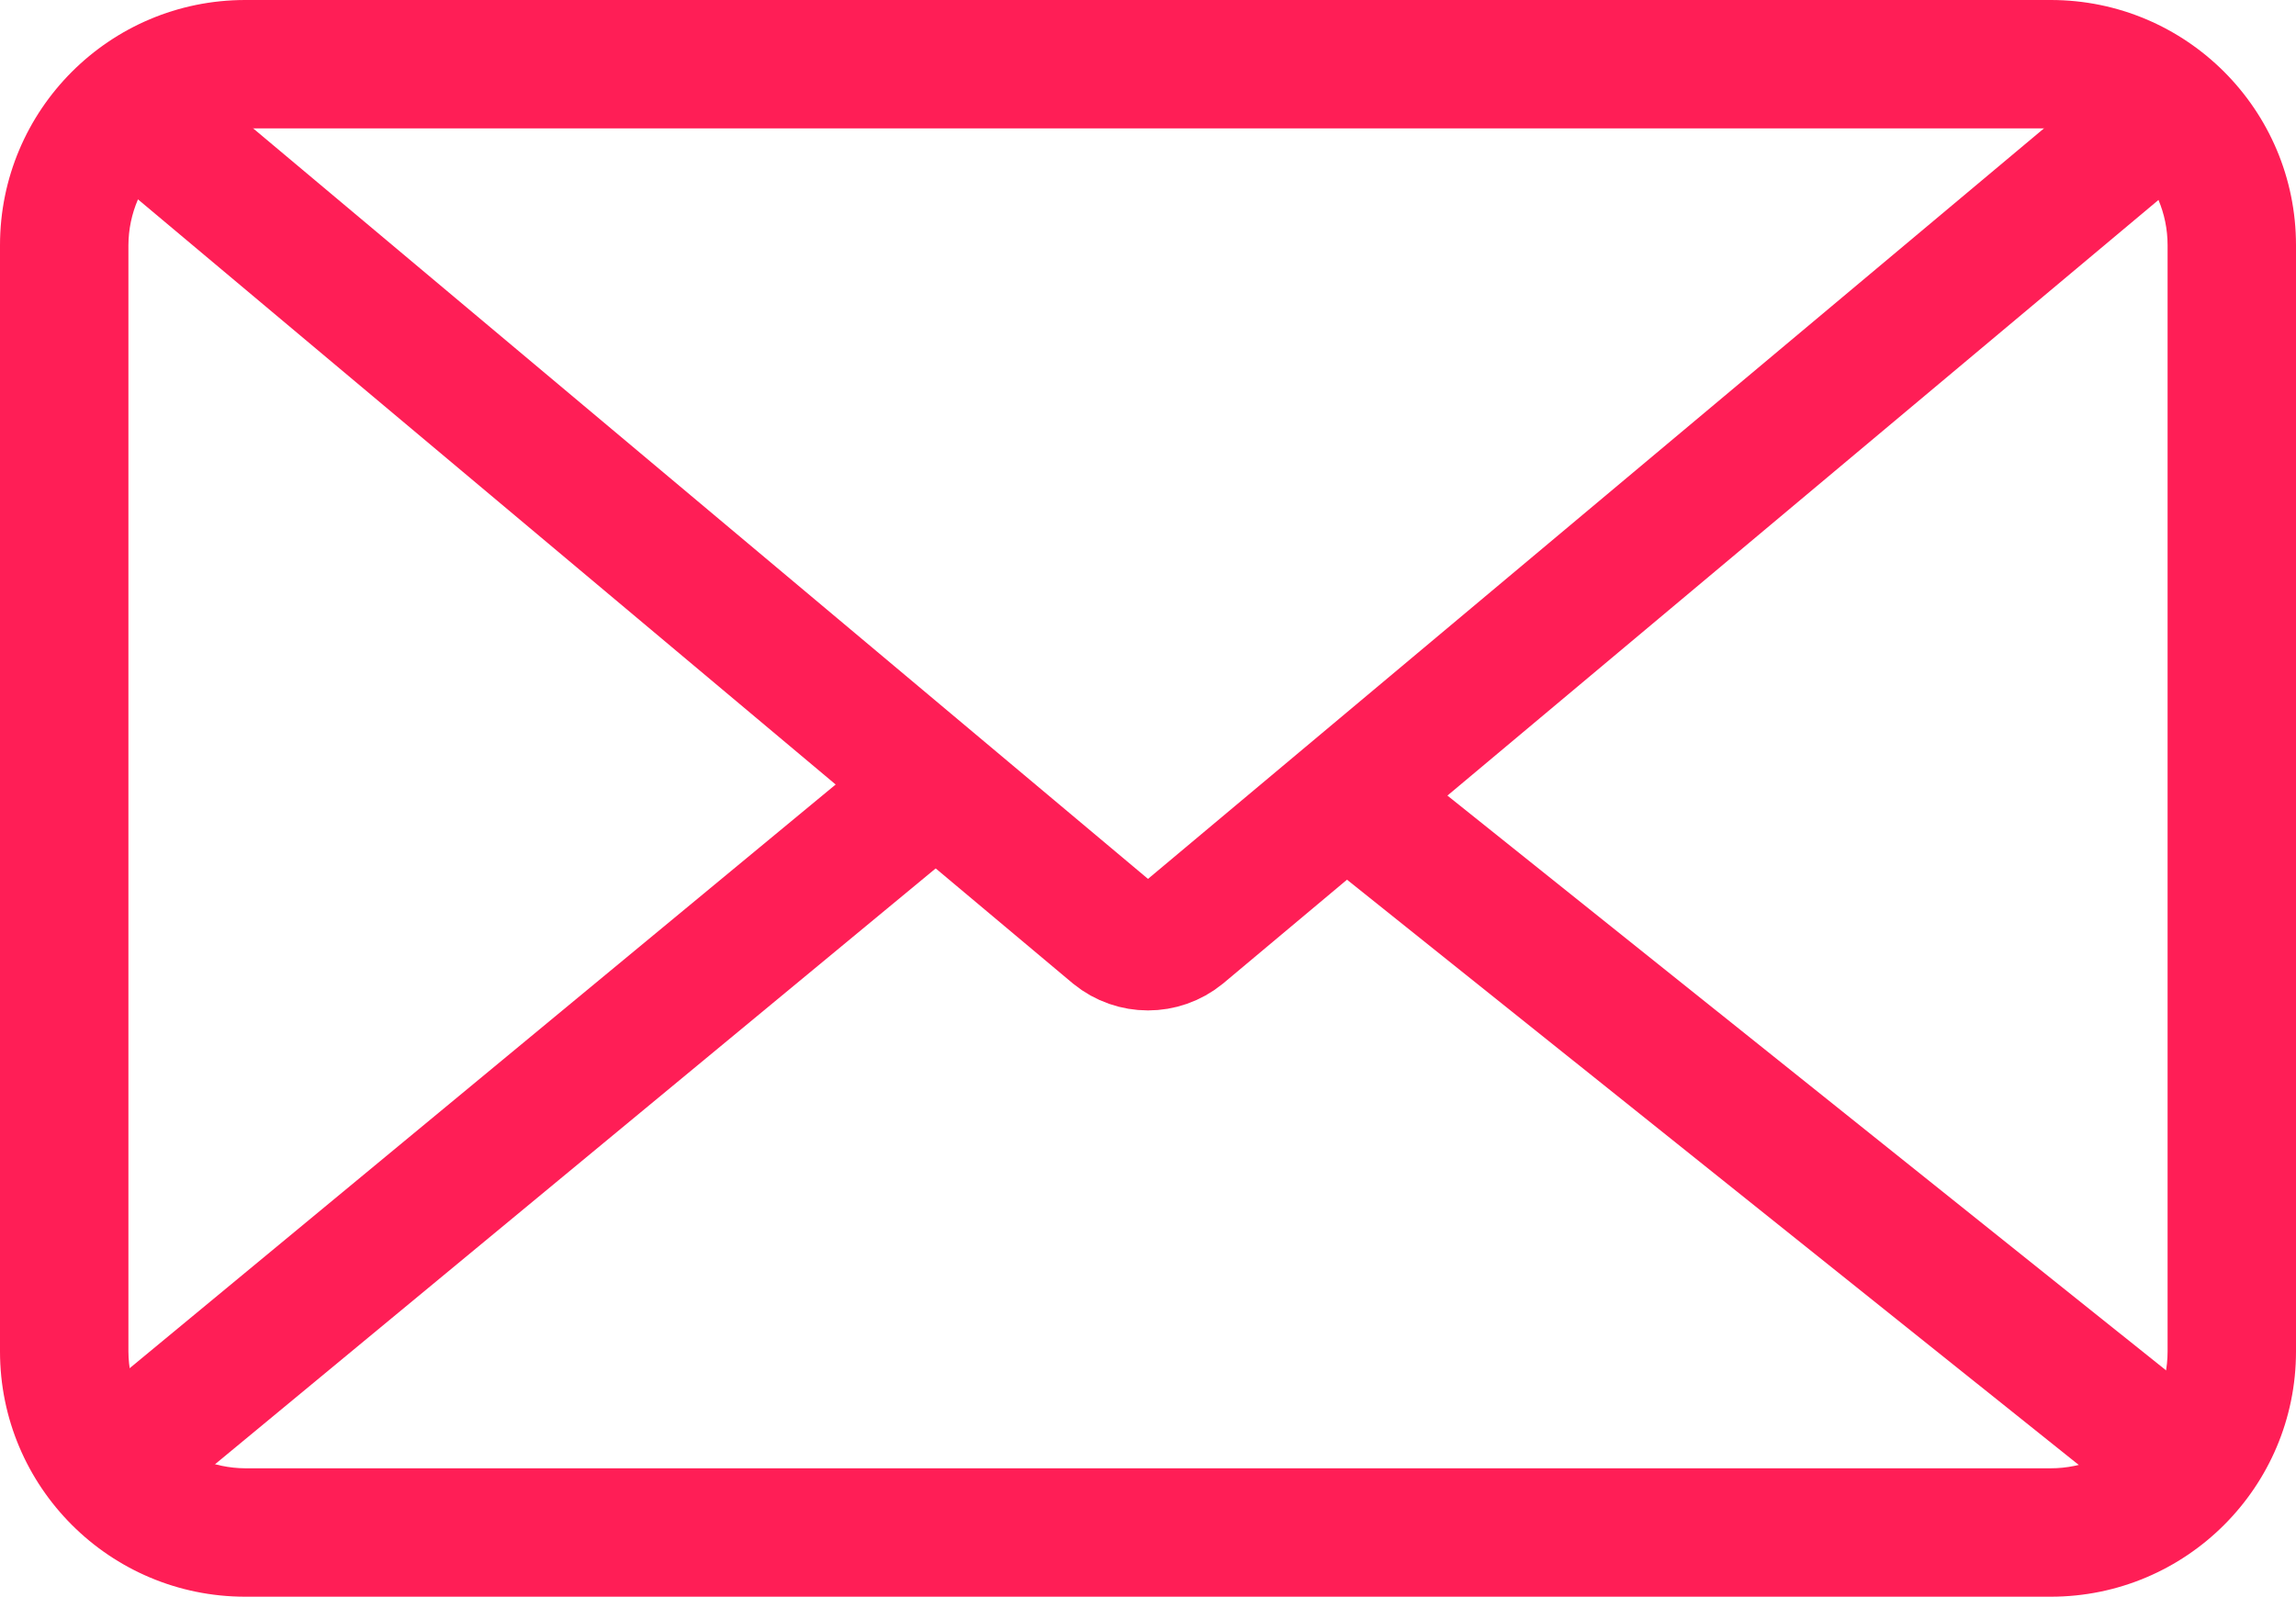
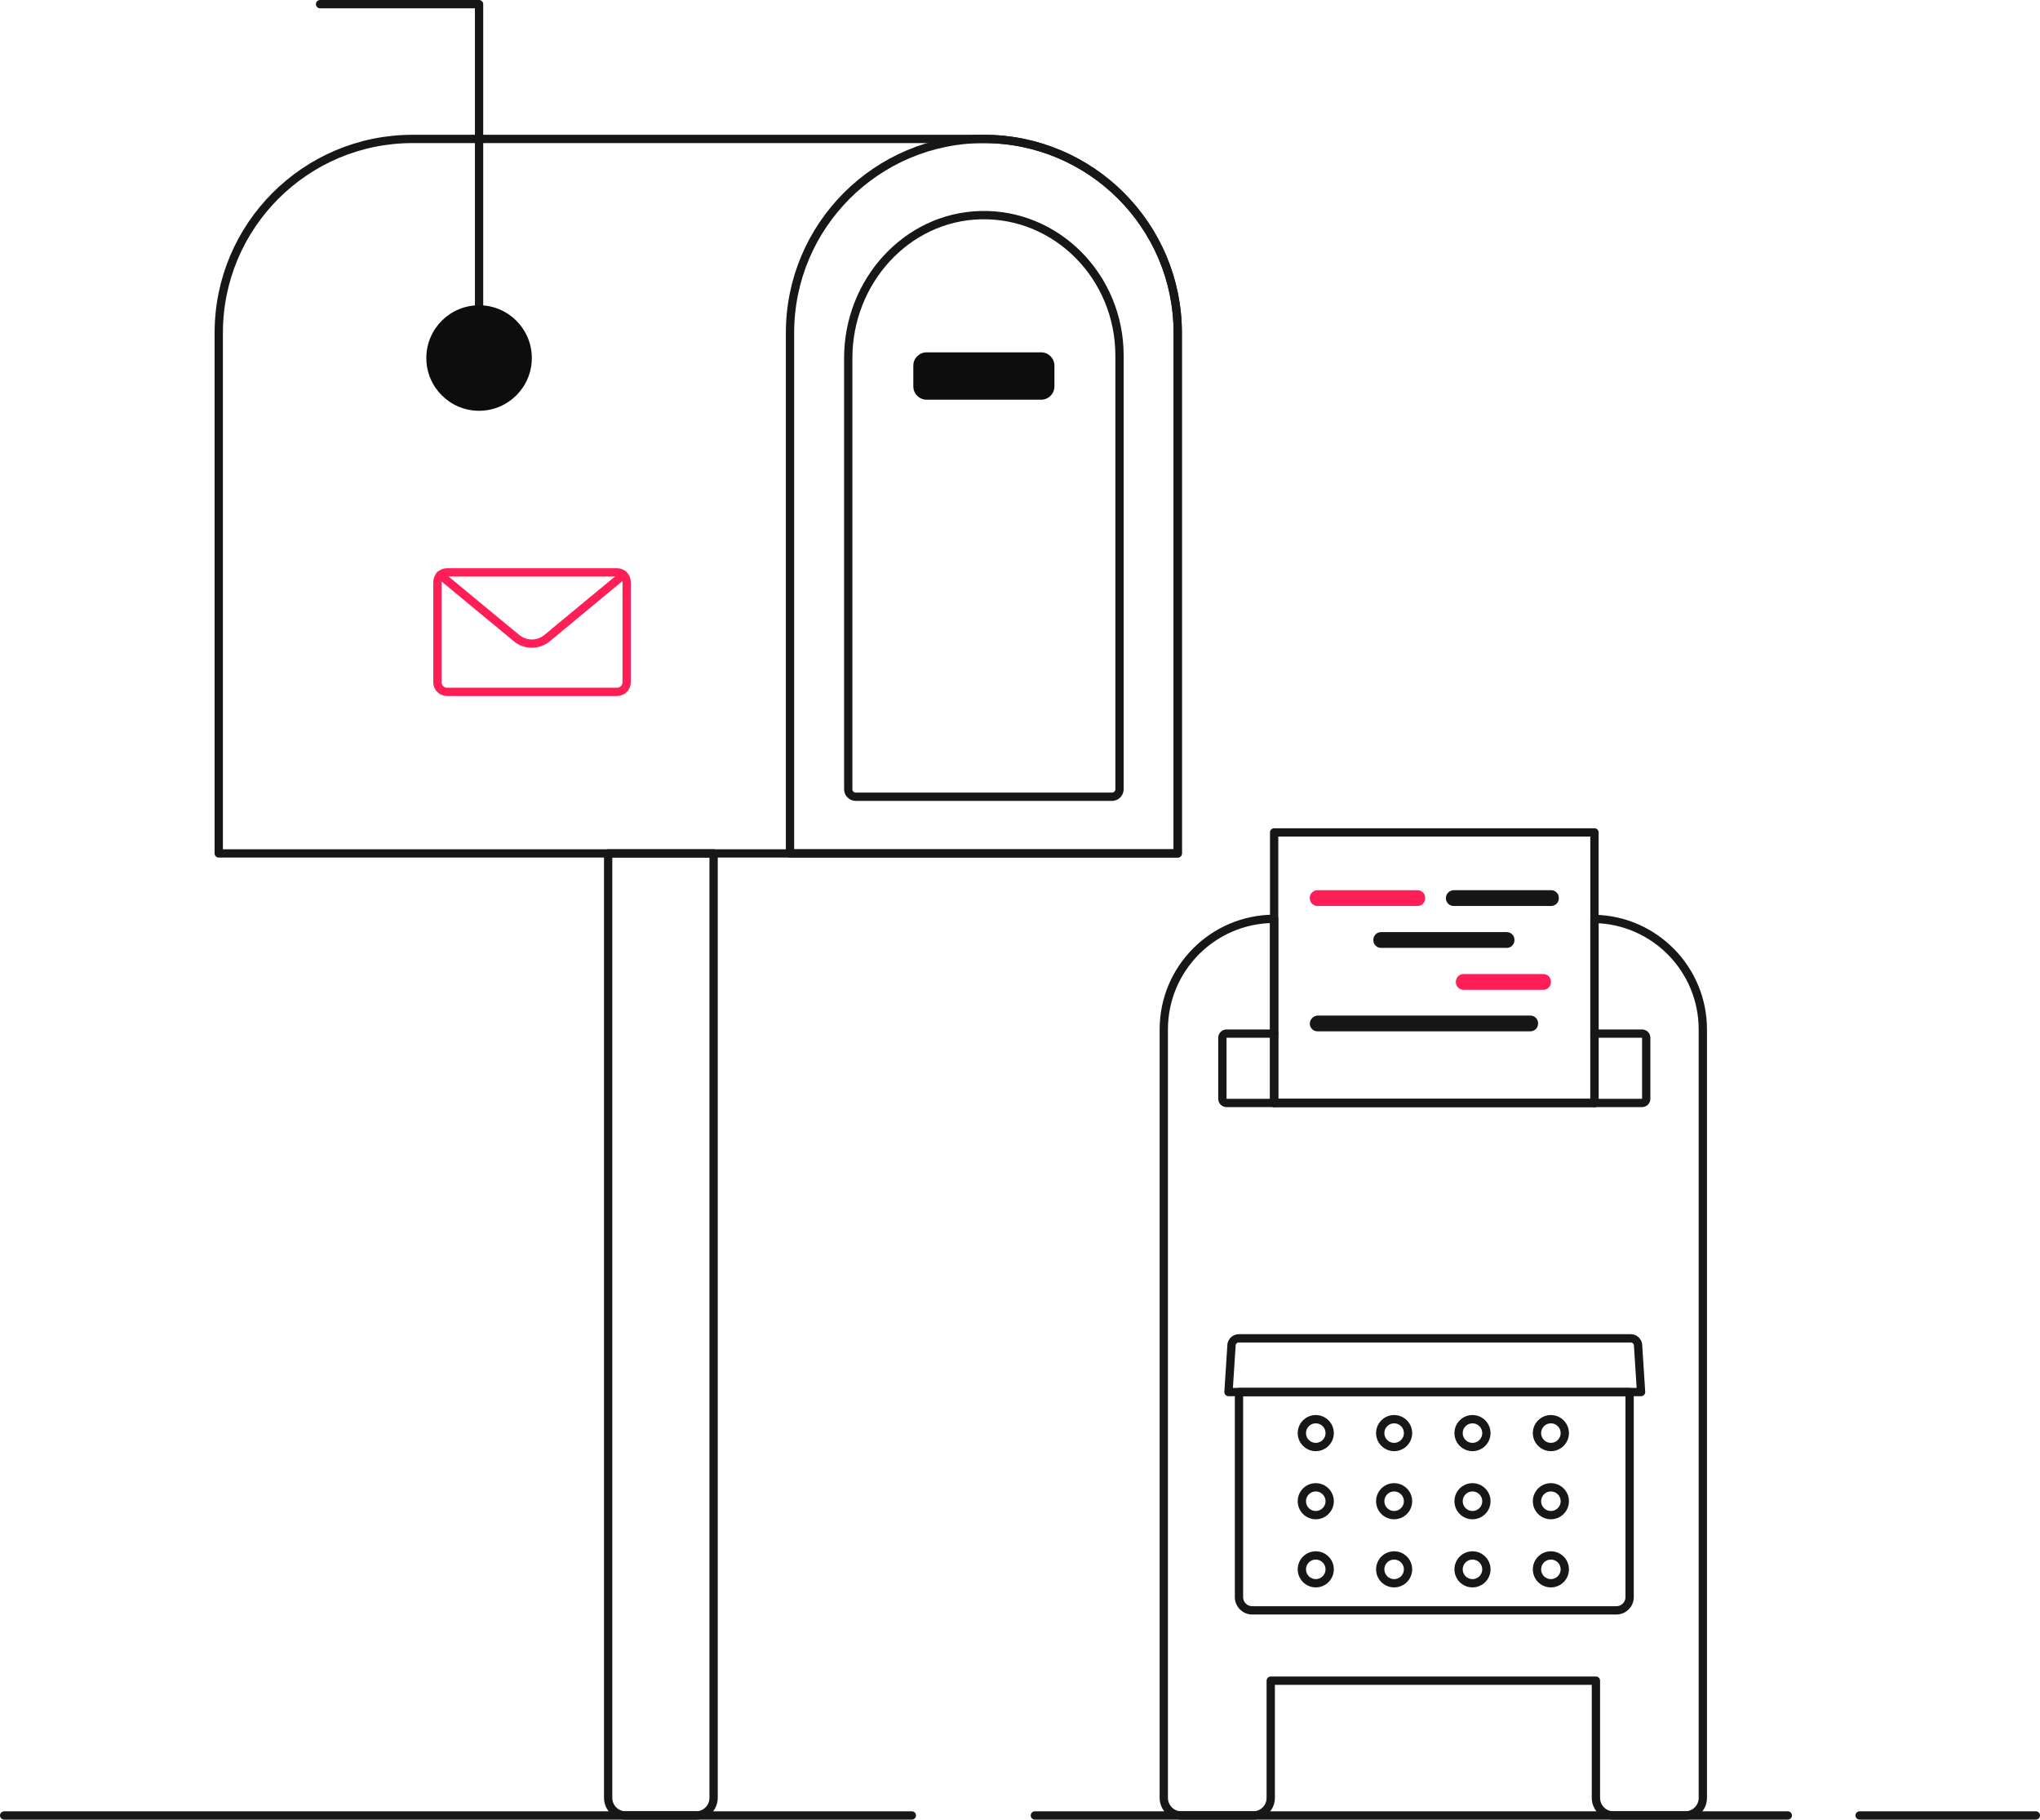
- <svg xmlns="http://www.w3.org/2000/svg" viewBox="0 0 35.76 24.87">
+ <svg xmlns="http://www.w3.org/2000/svg" viewBox="0 0 491.53 438.35">
  <defs>
-     <style>.cls-1{fill:none;stroke:#ff1e56;stroke-miterlimit:10;stroke-width:2px;}.cls-2{fill:#ff1e56;}</style>
+     <style>.cls-1,.cls-3,.cls-4{fill:none;stroke-linecap:round;stroke-width:2px;}.cls-1,.cls-4{stroke:#171717;}.cls-1,.cls-3{stroke-linejoin:round;}.cls-2{fill:#0d0d0d;}.cls-3{stroke:#ff1e56;}.cls-4{stroke-miterlimit:10;}.cls-5{fill:#ff1e56;}.cls-6{fill:#171717;}</style>
  </defs>
  <g id="Layer_2" data-name="Layer 2">
-     <g id="Layer_6" data-name="Layer 6">
-       <line class="cls-1" x1="34.48" y1="23.22" x2="20.99" y2="12.43" />
-       <line class="cls-1" x1="1.28" y1="23.22" x2="14.33" y2="12.43" />
-       <path class="cls-2" d="M31.94,2a1.82,1.82,0,0,1,1.82,1.82V21.05a1.82,1.82,0,0,1-1.82,1.82H3.82A1.83,1.83,0,0,1,2,21.05V3.82A1.83,1.83,0,0,1,3.82,2H31.94m0-2H3.82A3.82,3.82,0,0,0,0,3.82V21.05a3.82,3.82,0,0,0,3.82,3.82H31.94a3.82,3.82,0,0,0,3.82-3.82V3.82A3.82,3.82,0,0,0,31.94,0Z" />
-       <path class="cls-1" d="M1.66,1.39,17.35,14.55a.84.84,0,0,0,1.06,0L34,1.49" />
+     <g id="Layer_3" data-name="Layer 3">
+       <rect class="cls-1" x="307" y="200.53" width="77.18" height="65.18" />
+       <path class="cls-1" d="M307,265.71H295.53a1,1,0,0,1-1-1V250a1,1,0,0,1,1-1H307" />
+       <path class="cls-1" d="M384.18,249h11.47a1,1,0,0,1,1,1v14.71a1,1,0,0,1-1,1H384.18" />
+       <path class="cls-1" d="M384.18,221.37v44.34H307V221.35A26.65,26.65,0,0,0,280.41,248V433.12a4.23,4.23,0,0,0,4.24,4.23h17.29a4.23,4.23,0,0,0,4.24-4.23V404.88h78.35v28.24a4.23,4.23,0,0,0,4.23,4.23h17.3a4.23,4.23,0,0,0,4.23-4.23V248A26.63,26.63,0,0,0,384.18,221.37Zm5.29,166.57H301.71a3.18,3.18,0,0,1-3.18-3.18V335.35h94.12v49.41A3.18,3.18,0,0,1,389.47,387.94Z" />
+       <path class="cls-1" d="M395.41,335.35H296l.74-11.47a1.78,1.78,0,0,1,1.75-1.47h94.43a1.78,1.78,0,0,1,1.75,1.47Z" />
+       <circle class="cls-1" cx="373.68" cy="345.24" r="3.35" />
+       <circle class="cls-1" cx="354.79" cy="345.24" r="3.35" />
+       <circle class="cls-1" cx="335.91" cy="345.24" r="3.35" />
+       <circle class="cls-1" cx="317.03" cy="345.24" r="3.35" />
+       <circle class="cls-1" cx="373.68" cy="361.65" r="3.35" />
+       <circle class="cls-1" cx="354.79" cy="361.65" r="3.35" />
+       <circle class="cls-1" cx="335.91" cy="361.65" r="3.35" />
+       <circle class="cls-1" cx="317.03" cy="361.65" r="3.35" />
+       <circle class="cls-1" cx="373.68" cy="378.06" r="3.35" />
+       <circle class="cls-1" cx="354.79" cy="378.06" r="3.35" />
+       <circle class="cls-1" cx="335.91" cy="378.06" r="3.35" />
+       <circle class="cls-1" cx="317.03" cy="378.06" r="3.35" />
+       <path class="cls-1" d="M146.53,205.59h25.41a0,0,0,0,1,0,0V433.11a4.24,4.24,0,0,1-4.24,4.24H150.77a4.24,4.24,0,0,1-4.24-4.24V205.59A0,0,0,0,1,146.53,205.59Z" />
+       <path class="cls-1" d="M99.41,33.47H237.06a46.71,46.71,0,0,1,46.71,46.71V205.59a0,0,0,0,1,0,0H52.71a0,0,0,0,1,0,0V80.18A46.71,46.71,0,0,1,99.41,33.47Z" />
+       <path class="cls-1" d="M237.06,33.47h0a46.71,46.71,0,0,1,46.71,46.71V205.59a0,0,0,0,1,0,0H190.35a0,0,0,0,1,0,0V80.18A46.71,46.71,0,0,1,237.06,33.47Z" />
+       <path class="cls-1" d="M204.38,190.1V86.27c0-18.47,14.05-34,31.89-34.44,18.38-.45,33.47,14.89,33.47,33.8V190.1a1.81,1.81,0,0,1-1.79,1.84H206.16A1.81,1.81,0,0,1,204.38,190.1Z" />
+       <polyline class="cls-1" points="77.12 1 115.43 1 115.43 86.25" />
+       <rect class="cls-2" x="220.06" y="84.88" width="34" height="11.41" rx="3.21" />
+       <path class="cls-3" d="M107.65,137.88h41a2.34,2.34,0,0,1,2.34,2.34v24.15a2.3,2.3,0,0,1-2.3,2.3h-41a2.3,2.3,0,0,1-2.3-2.3V140.22A2.34,2.34,0,0,1,107.65,137.88Z" />
+       <path class="cls-3" d="M106.06,138.51l18.38,15.2a5.78,5.78,0,0,0,7.39,0L150.2,138.5" />
+       <circle class="cls-2" cx="115.43" cy="86.25" r="12.71" />
+       <line class="cls-4" x1="249.35" y1="437.35" x2="430.76" y2="437.35" />
+       <line class="cls-4" x1="1" y1="437.35" x2="219.71" y2="437.35" />
+       <line class="cls-4" x1="448.06" y1="437.35" x2="490.53" y2="437.35" />
+       <path class="cls-5" d="M341.49,214.45h-24a1.84,1.84,0,0,0-1.9,1.9h0a1.84,1.84,0,0,0,1.9,1.9h24a1.84,1.84,0,0,0,1.9-1.9h0A1.84,1.84,0,0,0,341.49,214.45Z" />
+       <path class="cls-6" d="M350.29,214.45h23.4a1.84,1.84,0,0,1,1.9,1.9h0a1.84,1.84,0,0,1-1.9,1.9h-23.4a1.84,1.84,0,0,1-1.9-1.9h0A1.9,1.9,0,0,1,350.29,214.45Z" />
+       <path class="cls-6" d="M332.79,224.55H363a1.84,1.84,0,0,1,1.9,1.9h0a1.84,1.84,0,0,1-1.9,1.9h-30.2a1.84,1.84,0,0,1-1.9-1.9h0A1.84,1.84,0,0,1,332.79,224.55Z" />
+       <path class="cls-5" d="M371.79,234.65h-19.1a1.84,1.84,0,0,0-1.9,1.9h0a1.84,1.84,0,0,0,1.9,1.9h19.1a1.84,1.84,0,0,0,1.9-1.9h0A1.84,1.84,0,0,0,371.79,234.65Z" />
+       <path class="cls-6" d="M317.49,244.65h51.2a1.84,1.84,0,0,1,1.9,1.9h0a1.84,1.84,0,0,1-1.9,1.9h-51.2a1.84,1.84,0,0,1-1.9-1.9h0A2,2,0,0,1,317.49,244.65Z" />
    </g>
  </g>
</svg>
